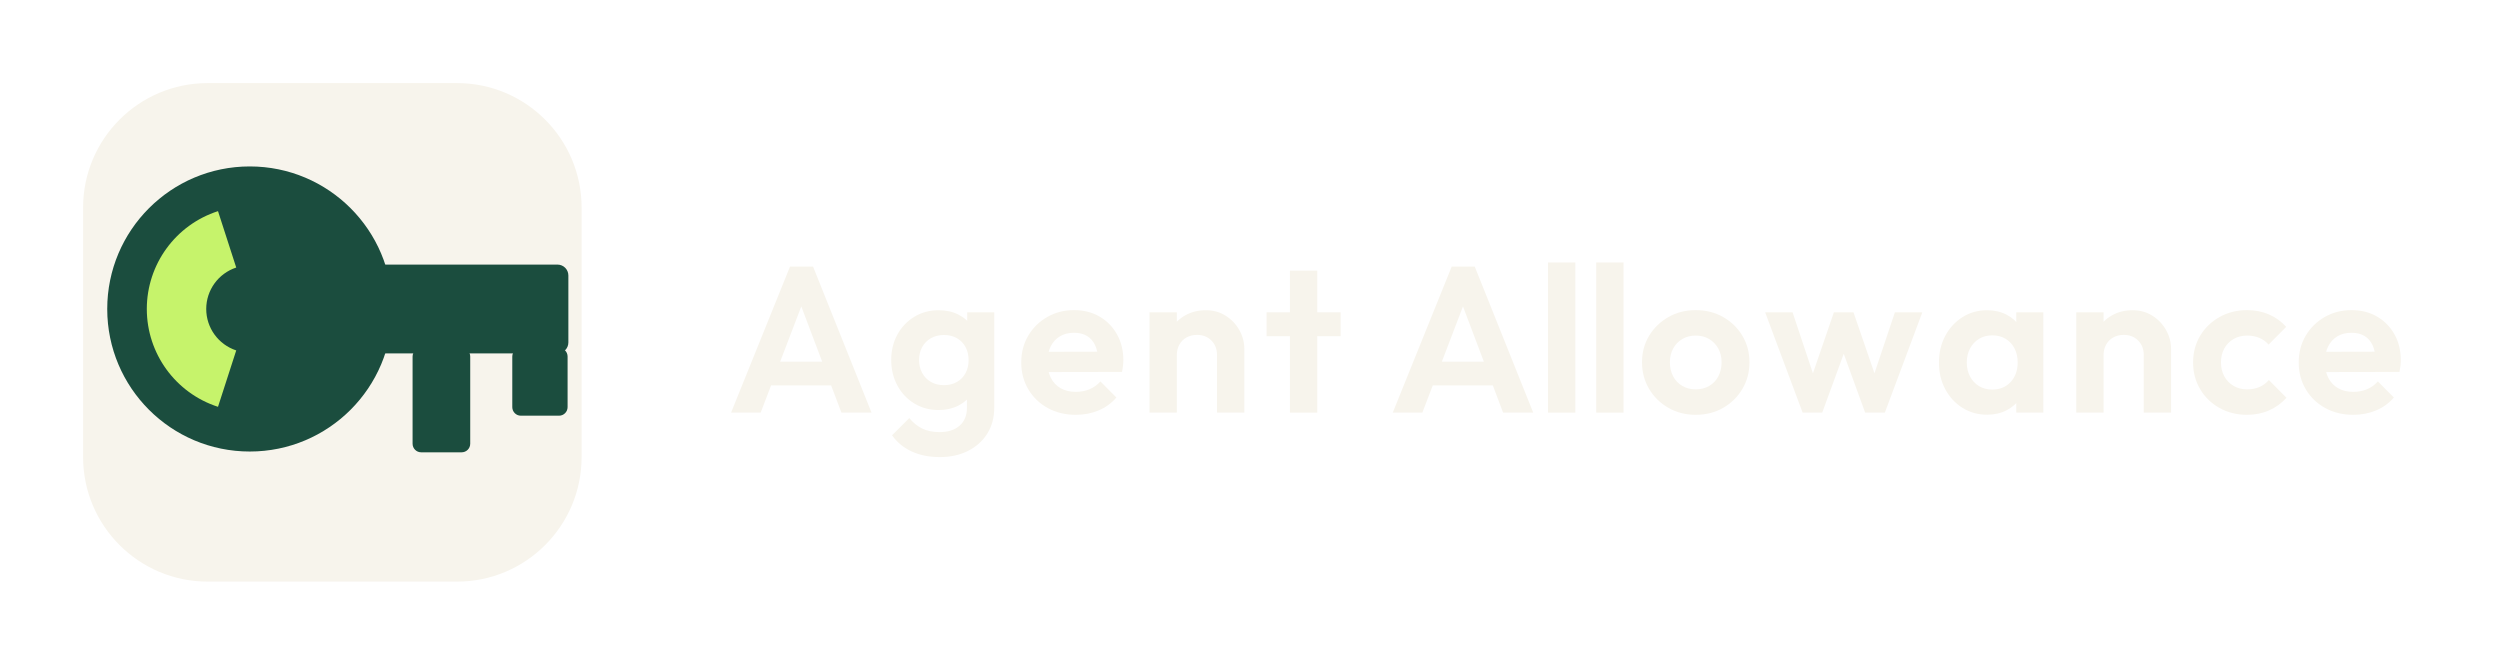
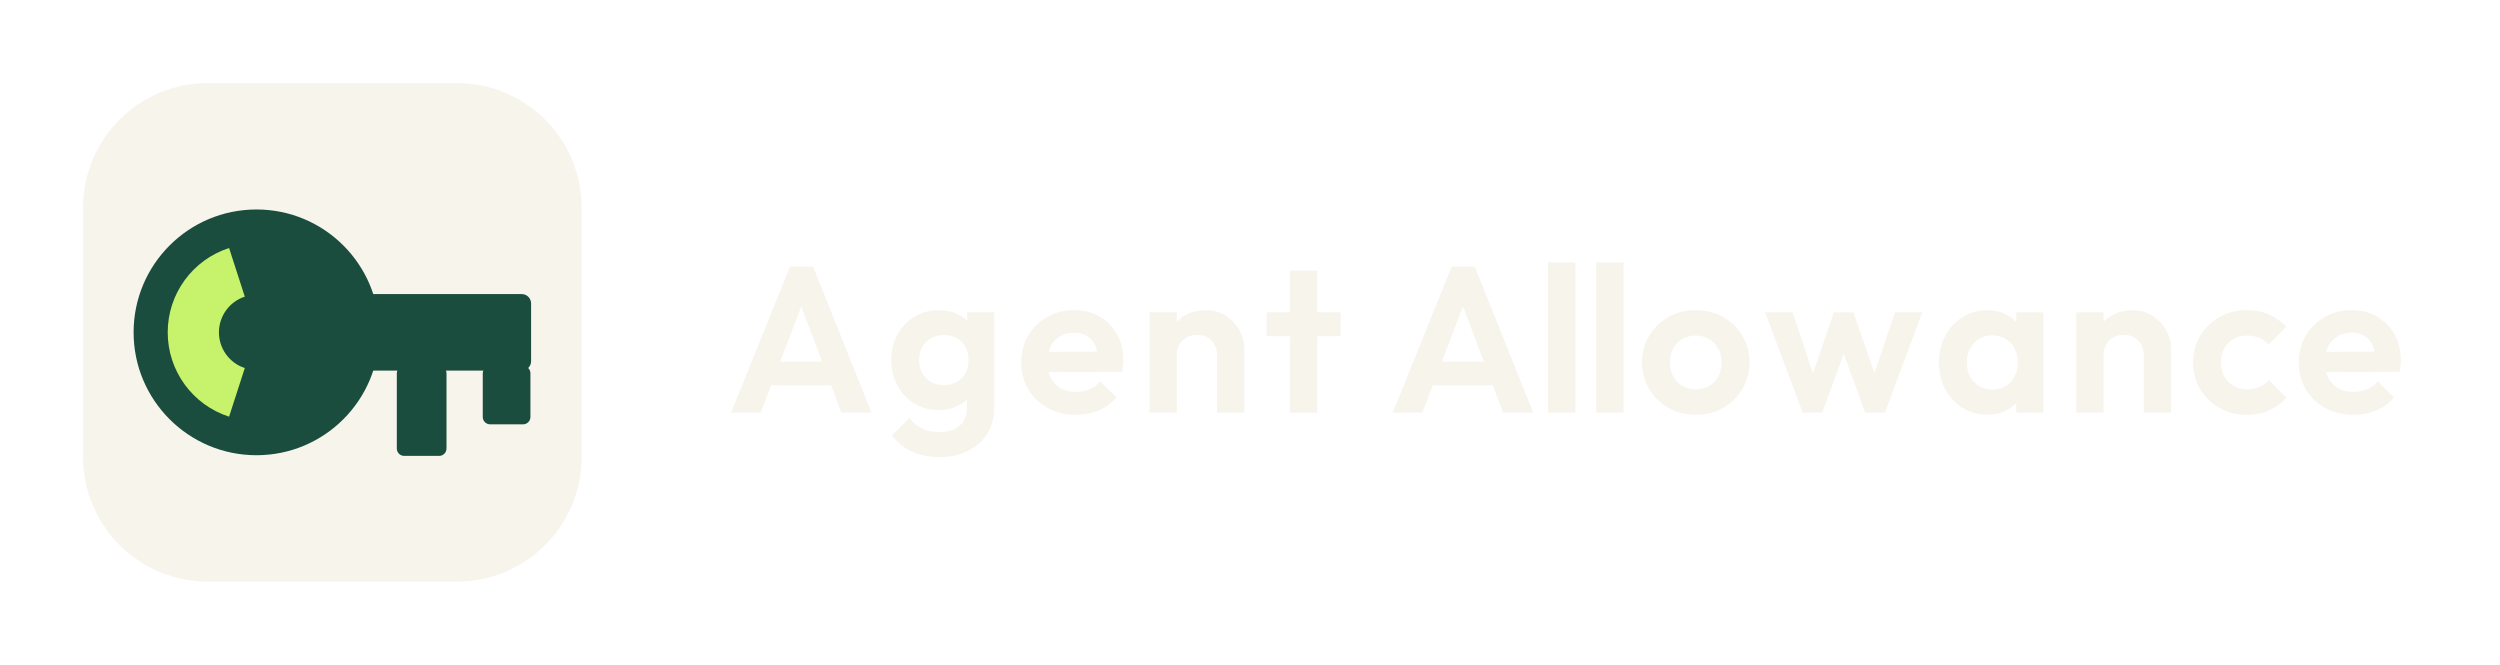
<svg xmlns="http://www.w3.org/2000/svg" viewBox="0 0 240.71 64.00" role="img" aria-label="Agent Allowance">
  <g transform="translate(8.00 8.00) scale(1.50)">
    <rect width="32" height="32" rx="8" fill="#F7F4EC" />
-     <circle cx="10.70" cy="14.50" r="9.15" fill="#1B4D3E" />
-     <rect x="13.10" y="11.65" width="18.05" height="5.70" rx="0.70" fill="#1B4D3E" />
-     <rect x="21.15" y="17.00" width="3.70" height="6.70" rx="0.55" fill="#1B4D3E" />
-     <rect x="27.55" y="17.00" width="3.55" height="4.35" rx="0.55" fill="#1B4D3E" />
-     <path fill="#C6F36B" d="M 8.66 8.22 A 6.60 6.60 0 0 0 8.66 20.78 L 9.83 17.16 A 2.80 2.80 0 0 1 9.83 11.84 Z" />
+     <g transform="translate(16 16) scale(0.862) translate(-16.35 -14.50)">
+       <circle cx="10.70" cy="14.50" r="9.15" fill="#1B4D3E" />
+       <rect x="13.10" y="11.65" width="18.05" height="5.70" rx="0.70" fill="#1B4D3E" />
+       <rect x="21.15" y="17.00" width="3.70" height="6.70" rx="0.55" fill="#1B4D3E" />
+       <rect x="27.55" y="17.00" width="3.55" height="4.35" rx="0.55" fill="#1B4D3E" />
+       <path fill="#C6F36B" d="M 8.66 8.22 A 6.60 6.60 0 0 0 8.66 20.78 L 9.83 17.16 A 2.80 2.80 0 0 1 9.83 11.84 Z" />
+     </g>
  </g>
  <g transform="translate(70.00 39.73)">
    <path transform="translate(0.00 0) scale(0.02 -0.02)" d="M 19.50 0.00 L 303.25 703.00 L 414.25 703.00 L 695.75 0.00 L 550.75 0.00 L 333.00 576.50 L 382.50 576.50 L 162.00 0.00 Z M 170.00 131.25 L 170.00 245.25 L 547.75 245.25 L 547.75 131.25 Z" fill="#F7F4EC" />
    <path transform="translate(15.29 0) scale(0.02 -0.02)" d="M 260.25 -214.00 Q 182.50 -214.00 123.75 -186.50 Q 65.00 -159.00 30.00 -109.00 L 113.00 -26.25 Q 140.50 -59.50 175.25 -76.62 Q 210.00 -93.75 259.00 -93.75 Q 319.75 -93.75 355.12 -62.88 Q 390.50 -32.00 390.50 22.50 L 390.50 143.50 L 412.75 249.50 L 391.75 356.00 L 391.75 483.00 L 522.00 483.00 L 522.00 24.50 Q 522.00 -47.50 488.50 -100.88 Q 455.00 -154.25 396.00 -184.12 Q 337.00 -214.00 260.25 -214.00 Z M 254.25 12.50 Q 189.00 12.50 137.12 44.12 Q 85.25 75.75 55.62 130.75 Q 26.00 185.75 26.00 253.50 Q 26.00 321.50 55.62 375.62 Q 85.25 429.75 137.12 461.38 Q 189.00 493.00 254.25 493.00 Q 307.75 493.00 349.12 472.12 Q 390.50 451.25 414.62 414.38 Q 438.75 377.50 440.50 328.50 L 440.50 177.00 Q 438.75 128.75 414.25 91.50 Q 389.75 54.25 348.38 33.38 Q 307.00 12.50 254.25 12.50 Z M 279.75 132.25 Q 315.75 132.25 342.50 147.75 Q 369.25 163.25 383.88 190.38 Q 398.50 217.50 398.50 253.00 Q 398.50 288.50 383.88 315.62 Q 369.25 342.75 342.62 358.25 Q 316.00 373.75 280.00 373.75 Q 244.25 373.75 217.12 358.25 Q 190.00 342.75 175.00 315.50 Q 160.00 288.25 160.00 253.00 Q 160.00 218.75 175.00 191.12 Q 190.00 163.50 217.00 147.88 Q 244.00 132.25 279.75 132.25 Z" fill="#F7F4EC" />
    <path transform="translate(27.81 0) scale(0.02 -0.02)" d="M 288.75 -10.50 Q 213.25 -10.50 153.88 22.00 Q 94.50 54.50 60.25 111.88 Q 26.00 169.25 26.00 241.50 Q 26.00 313.50 59.62 370.38 Q 93.25 427.25 151.12 460.38 Q 209.00 493.50 280.25 493.50 Q 349.75 493.50 403.12 462.38 Q 456.50 431.25 487.00 376.75 Q 517.50 322.25 517.50 252.50 Q 517.50 239.75 516.00 226.25 Q 514.50 212.75 511.00 196.00 L 104.50 195.25 L 104.50 292.75 L 450.00 293.50 L 396.50 253.25 Q 395.00 296.25 381.38 325.12 Q 367.75 354.00 342.38 369.25 Q 317.00 384.50 279.75 384.50 Q 240.75 384.50 212.00 367.25 Q 183.25 350.00 167.62 318.62 Q 152.00 287.25 152.00 243.50 Q 152.00 199.50 168.62 167.12 Q 185.25 134.75 216.00 117.38 Q 246.75 100.00 288.00 100.00 Q 324.50 100.00 354.75 112.62 Q 385.00 125.25 407.00 150.25 L 484.00 72.75 Q 448.50 31.50 398.00 10.50 Q 347.50 -10.50 288.75 -10.50 Z" fill="#F7F4EC" />
    <path transform="translate(39.53 0) scale(0.02 -0.02)" d="M 382.50 0.00 L 382.50 276.75 Q 382.50 320.00 355.50 347.12 Q 328.50 374.25 286.43 374.25 Q 257.81 374.25 235.78 362.00 Q 213.75 349.75 201.38 327.62 Q 189.00 305.50 189.00 276.75 L 137.75 303.25 Q 137.75 359.50 162.38 402.12 Q 187.00 444.75 230.42 468.88 Q 273.84 493.00 328.80 493.00 Q 382.25 493.00 424.12 466.50 Q 466.00 440.00 490.00 397.25 Q 514.00 354.50 514.00 306.00 L 514.00 0.00 Z M 57.50 0.00 L 57.50 483.00 L 189.00 483.00 L 189.00 0.00 Z" fill="#F7F4EC" />
    <path transform="translate(51.63 0) scale(0.02 -0.02)" d="M 128.50 0.00 L 128.50 683.50 L 260.00 683.50 L 260.00 0.00 Z M 16.00 368.00 L 16.00 483.00 L 372.50 483.00 L 372.50 368.00 Z" fill="#F7F4EC" />
    <path transform="translate(63.71 0) scale(0.02 -0.02)" d="M 19.50 0.00 L 303.25 703.00 L 414.25 703.00 L 695.75 0.00 L 550.75 0.00 L 333.00 576.50 L 382.50 576.50 L 162.00 0.00 Z M 170.00 131.25 L 170.00 245.25 L 547.75 245.25 L 547.75 131.25 Z" fill="#F7F4EC" />
    <path transform="translate(77.90 0) scale(0.02 -0.02)" d="M 57.50 0.00 L 57.50 723.00 L 189.00 723.00 L 189.00 0.00 Z" fill="#F7F4EC" />
    <path transform="translate(82.54 0) scale(0.02 -0.02)" d="M 57.50 0.00 L 57.50 723.00 L 189.00 723.00 L 189.00 0.00 Z" fill="#F7F4EC" />
    <path transform="translate(87.58 0) scale(0.02 -0.02)" d="M 284.50 -10.50 Q 211.75 -10.50 153.12 23.00 Q 94.50 56.50 60.25 114.00 Q 26.00 171.50 26.00 242.50 Q 26.00 313.50 60.12 370.00 Q 94.25 426.50 152.88 460.00 Q 211.50 493.50 284.25 493.50 Q 357.75 493.50 416.25 460.38 Q 474.75 427.25 509.00 370.38 Q 543.25 313.50 543.25 242.50 Q 543.25 171.50 509.12 114.00 Q 475.00 56.50 416.50 23.00 Q 358.00 -10.50 284.50 -10.50 Z M 284.25 112.00 Q 321.25 112.00 349.50 128.50 Q 377.75 145.00 393.38 174.62 Q 409.00 204.25 409.00 242.25 Q 409.00 280.25 392.88 309.12 Q 376.75 338.00 349.00 354.50 Q 321.25 371.00 284.25 371.00 Q 248.25 371.00 220.00 354.38 Q 191.75 337.75 176.00 308.88 Q 160.25 280.00 160.25 242.00 Q 160.25 204.25 176.00 174.62 Q 191.75 145.00 220.00 128.50 Q 248.25 112.00 284.25 112.00 Z" fill="#F7F4EC" />
    <path transform="translate(99.83 0) scale(0.02 -0.02)" d="M 186.75 0.00 L 6.25 483.00 L 138.25 483.00 L 255.50 131.75 L 216.25 130.75 L 337.25 483.00 L 431.50 483.00 L 552.75 130.75 L 513.25 131.75 L 631.00 483.00 L 763.00 483.00 L 582.50 0.00 L 487.75 0.00 L 366.25 334.00 L 403.25 334.00 L 281.00 0.00 Z" fill="#F7F4EC" />
    <path transform="translate(116.14 0) scale(0.02 -0.02)" d="M 259.50 -10.00 Q 193.50 -10.00 140.88 23.00 Q 88.25 56.00 57.88 112.75 Q 27.50 169.50 27.50 240.75 Q 27.50 312.75 57.88 369.62 Q 88.25 426.50 140.88 459.75 Q 193.50 493.00 259.50 493.00 Q 311.50 493.00 352.50 471.75 Q 393.50 450.50 418.38 413.25 Q 443.25 376.00 445.00 328.50 L 445.00 154.50 Q 443.25 107.00 418.75 69.75 Q 394.25 32.50 352.88 11.25 Q 311.50 -10.00 259.50 -10.00 Z M 284.00 111.00 Q 339.00 111.00 372.75 147.62 Q 406.50 184.25 406.50 241.50 Q 406.50 280.00 391.25 309.38 Q 376.00 338.75 348.50 355.38 Q 321.00 372.00 284.25 372.00 Q 248.25 372.00 220.75 355.38 Q 193.25 338.75 177.38 309.25 Q 161.50 279.75 161.50 241.50 Q 161.50 203.25 177.25 173.75 Q 193.00 144.25 220.62 127.62 Q 248.25 111.00 284.00 111.00 Z M 399.75 0.00 L 399.75 129.75 L 420.75 247.50 L 399.75 364.25 L 399.75 483.00 L 530.00 483.00 L 530.00 0.00 Z" fill="#F7F4EC" />
    <path transform="translate(128.76 0) scale(0.02 -0.02)" d="M 382.50 0.00 L 382.50 276.75 Q 382.50 320.00 355.50 347.12 Q 328.50 374.25 286.43 374.25 Q 257.81 374.25 235.78 362.00 Q 213.75 349.75 201.38 327.62 Q 189.00 305.50 189.00 276.75 L 137.75 303.25 Q 137.75 359.50 162.38 402.12 Q 187.00 444.75 230.42 468.88 Q 273.84 493.00 328.80 493.00 Q 382.25 493.00 424.12 466.50 Q 466.00 440.00 490.00 397.25 Q 514.00 354.50 514.00 306.00 L 514.00 0.00 Z M 57.50 0.00 L 57.50 483.00 L 189.00 483.00 L 189.00 0.00 Z" fill="#F7F4EC" />
    <path transform="translate(140.64 0) scale(0.02 -0.02)" d="M 285.50 -10.50 Q 212.25 -10.50 153.12 22.50 Q 94.00 55.50 60.00 112.88 Q 26.00 170.25 26.00 241.25 Q 26.00 313.25 60.12 370.25 Q 94.25 427.25 153.50 460.38 Q 212.75 493.50 286.25 493.50 Q 342.75 493.50 390.75 472.88 Q 438.75 452.25 474.25 413.00 L 389.50 327.50 Q 370.50 349.25 344.38 360.12 Q 318.25 371.00 286.25 371.00 Q 249.50 371.00 221.00 354.50 Q 192.50 338.00 176.38 309.25 Q 160.25 280.50 160.25 241.75 Q 160.25 203.75 176.38 174.50 Q 192.50 145.25 221.12 128.62 Q 249.75 112.00 286.25 112.00 Q 319.00 112.00 345.38 123.38 Q 371.75 134.75 390.75 157.00 L 475.50 71.50 Q 439.25 31.50 391.12 10.50 Q 343.00 -10.50 285.50 -10.50 Z" fill="#F7F4EC" />
    <path transform="translate(150.81 0) scale(0.02 -0.02)" d="M 288.75 -10.50 Q 213.25 -10.50 153.88 22.00 Q 94.50 54.50 60.25 111.88 Q 26.00 169.25 26.00 241.50 Q 26.00 313.50 59.62 370.38 Q 93.25 427.25 151.12 460.38 Q 209.00 493.50 280.25 493.50 Q 349.75 493.50 403.12 462.38 Q 456.50 431.25 487.00 376.75 Q 517.50 322.25 517.50 252.50 Q 517.50 239.75 516.00 226.25 Q 514.50 212.75 511.00 196.00 L 104.50 195.25 L 104.50 292.75 L 450.00 293.50 L 396.50 253.25 Q 395.00 296.25 381.38 325.12 Q 367.75 354.00 342.38 369.25 Q 317.00 384.50 279.75 384.50 Q 240.75 384.50 212.00 367.25 Q 183.25 350.00 167.62 318.62 Q 152.00 287.25 152.00 243.50 Q 152.00 199.50 168.62 167.12 Q 185.25 134.75 216.00 117.38 Q 246.75 100.00 288.00 100.00 Q 324.50 100.00 354.75 112.62 Q 385.00 125.25 407.00 150.25 L 484.00 72.75 Q 448.50 31.50 398.00 10.50 Q 347.50 -10.50 288.75 -10.50 Z" fill="#F7F4EC" />
  </g>
</svg>
